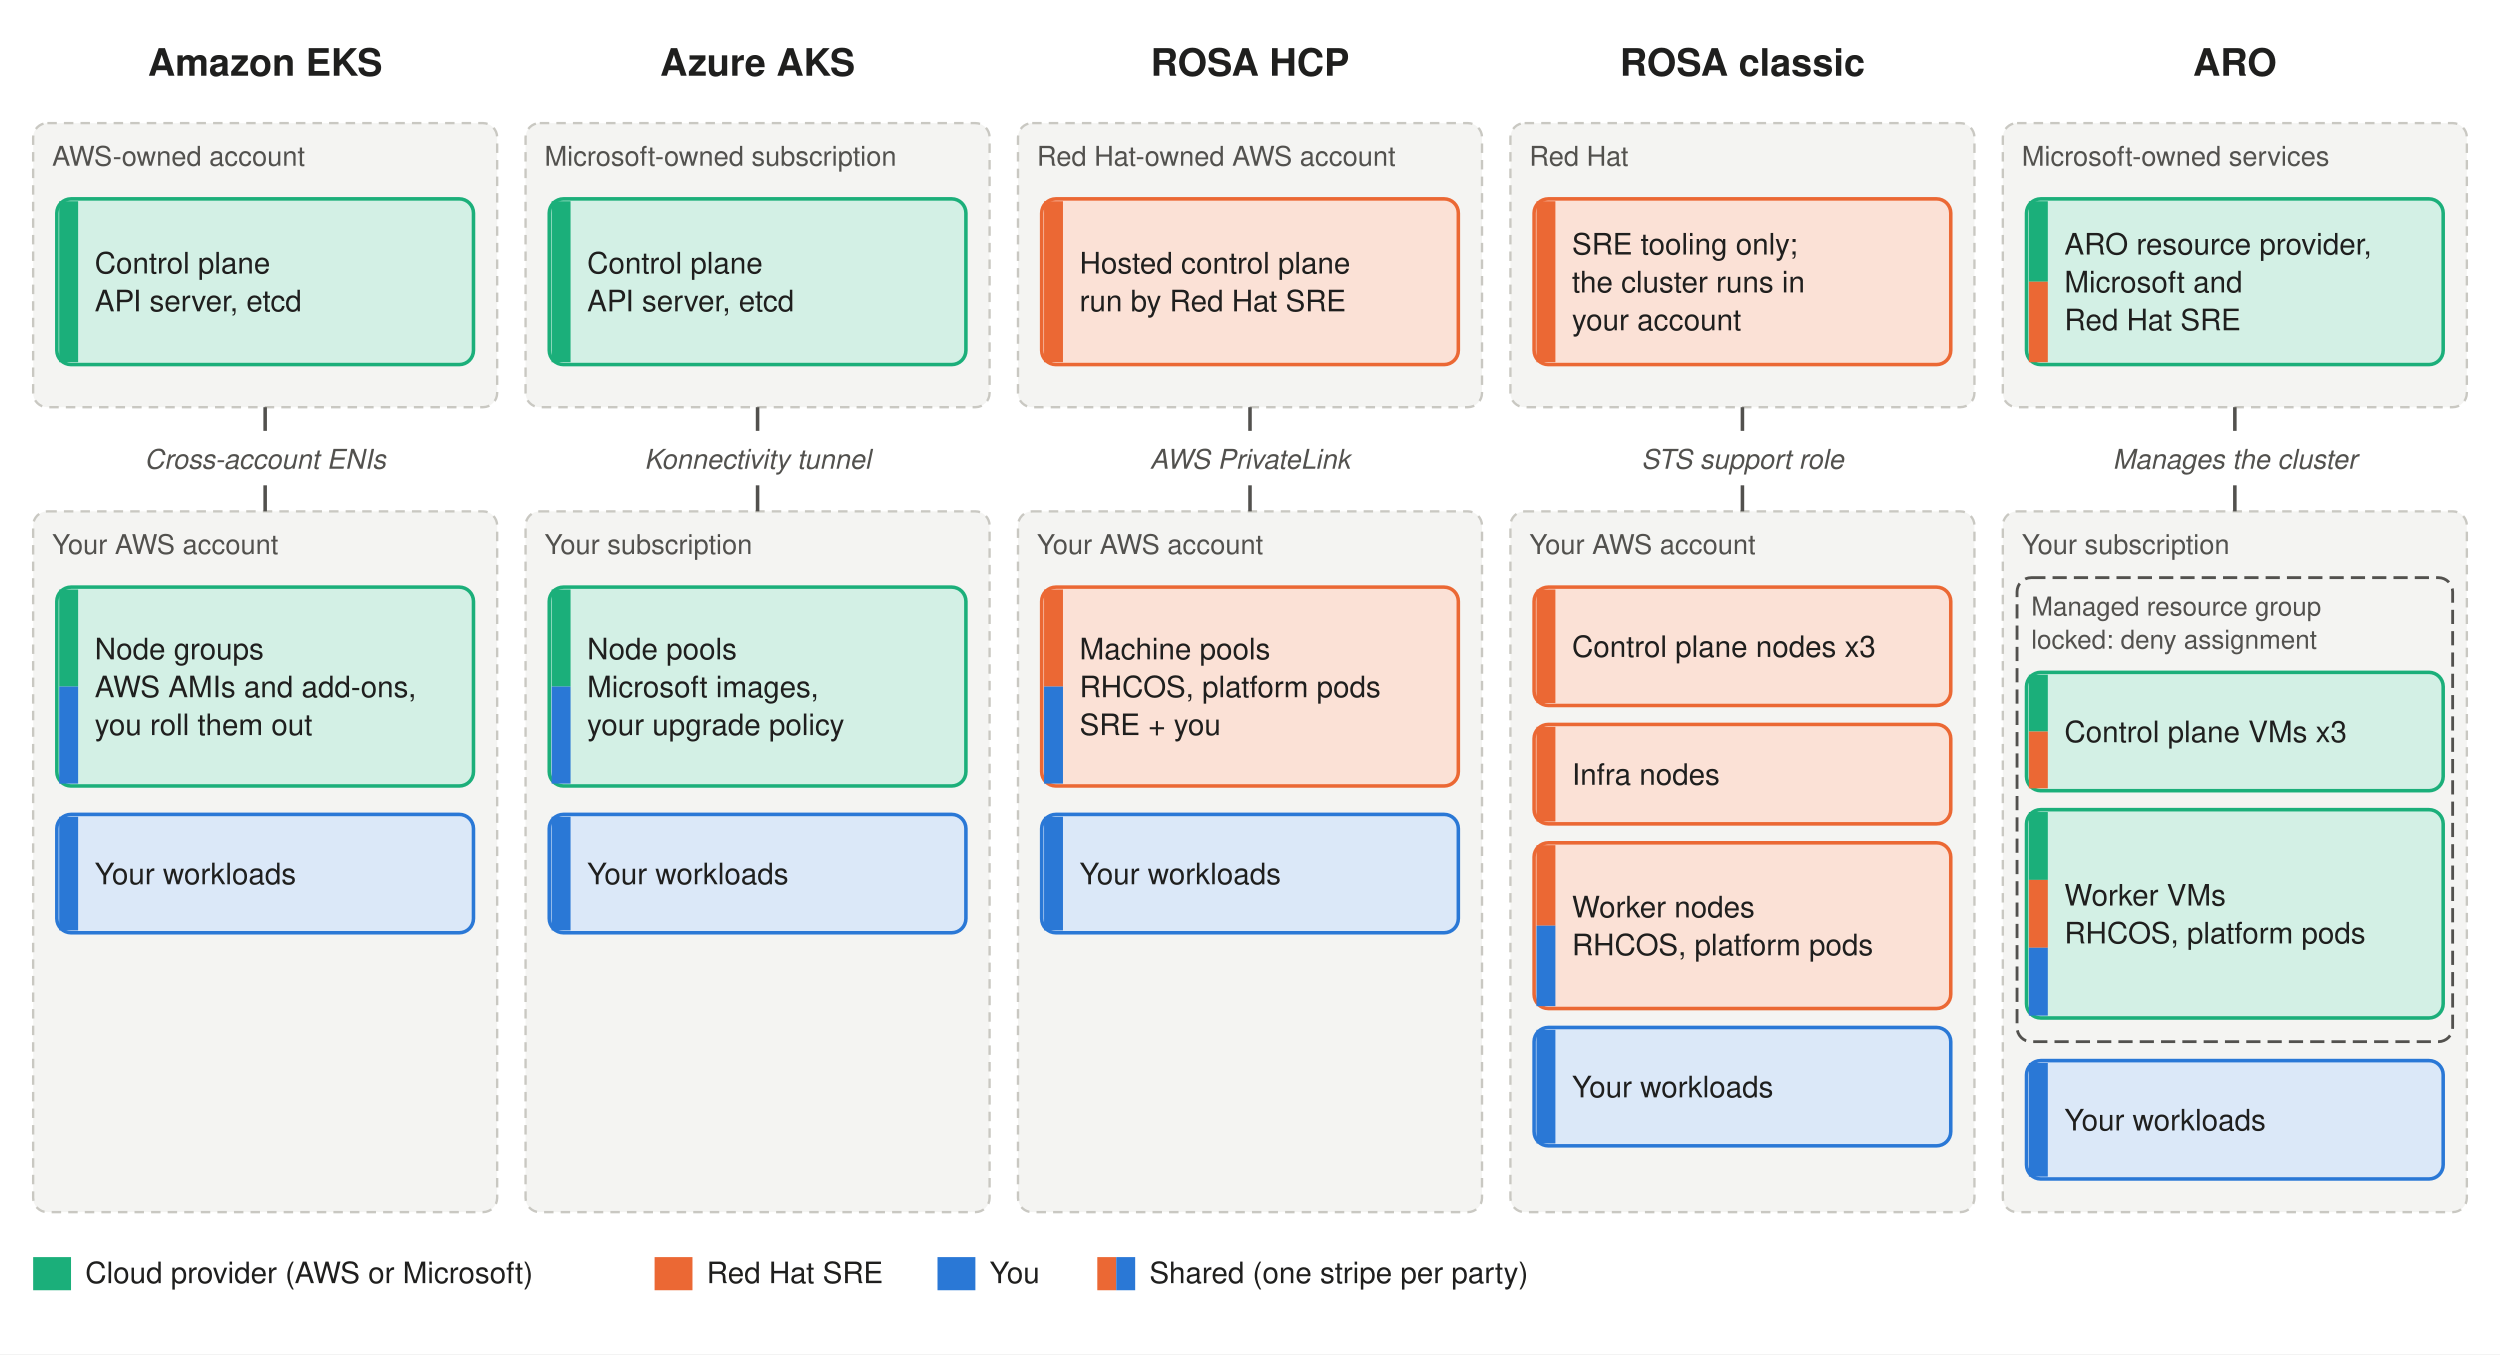
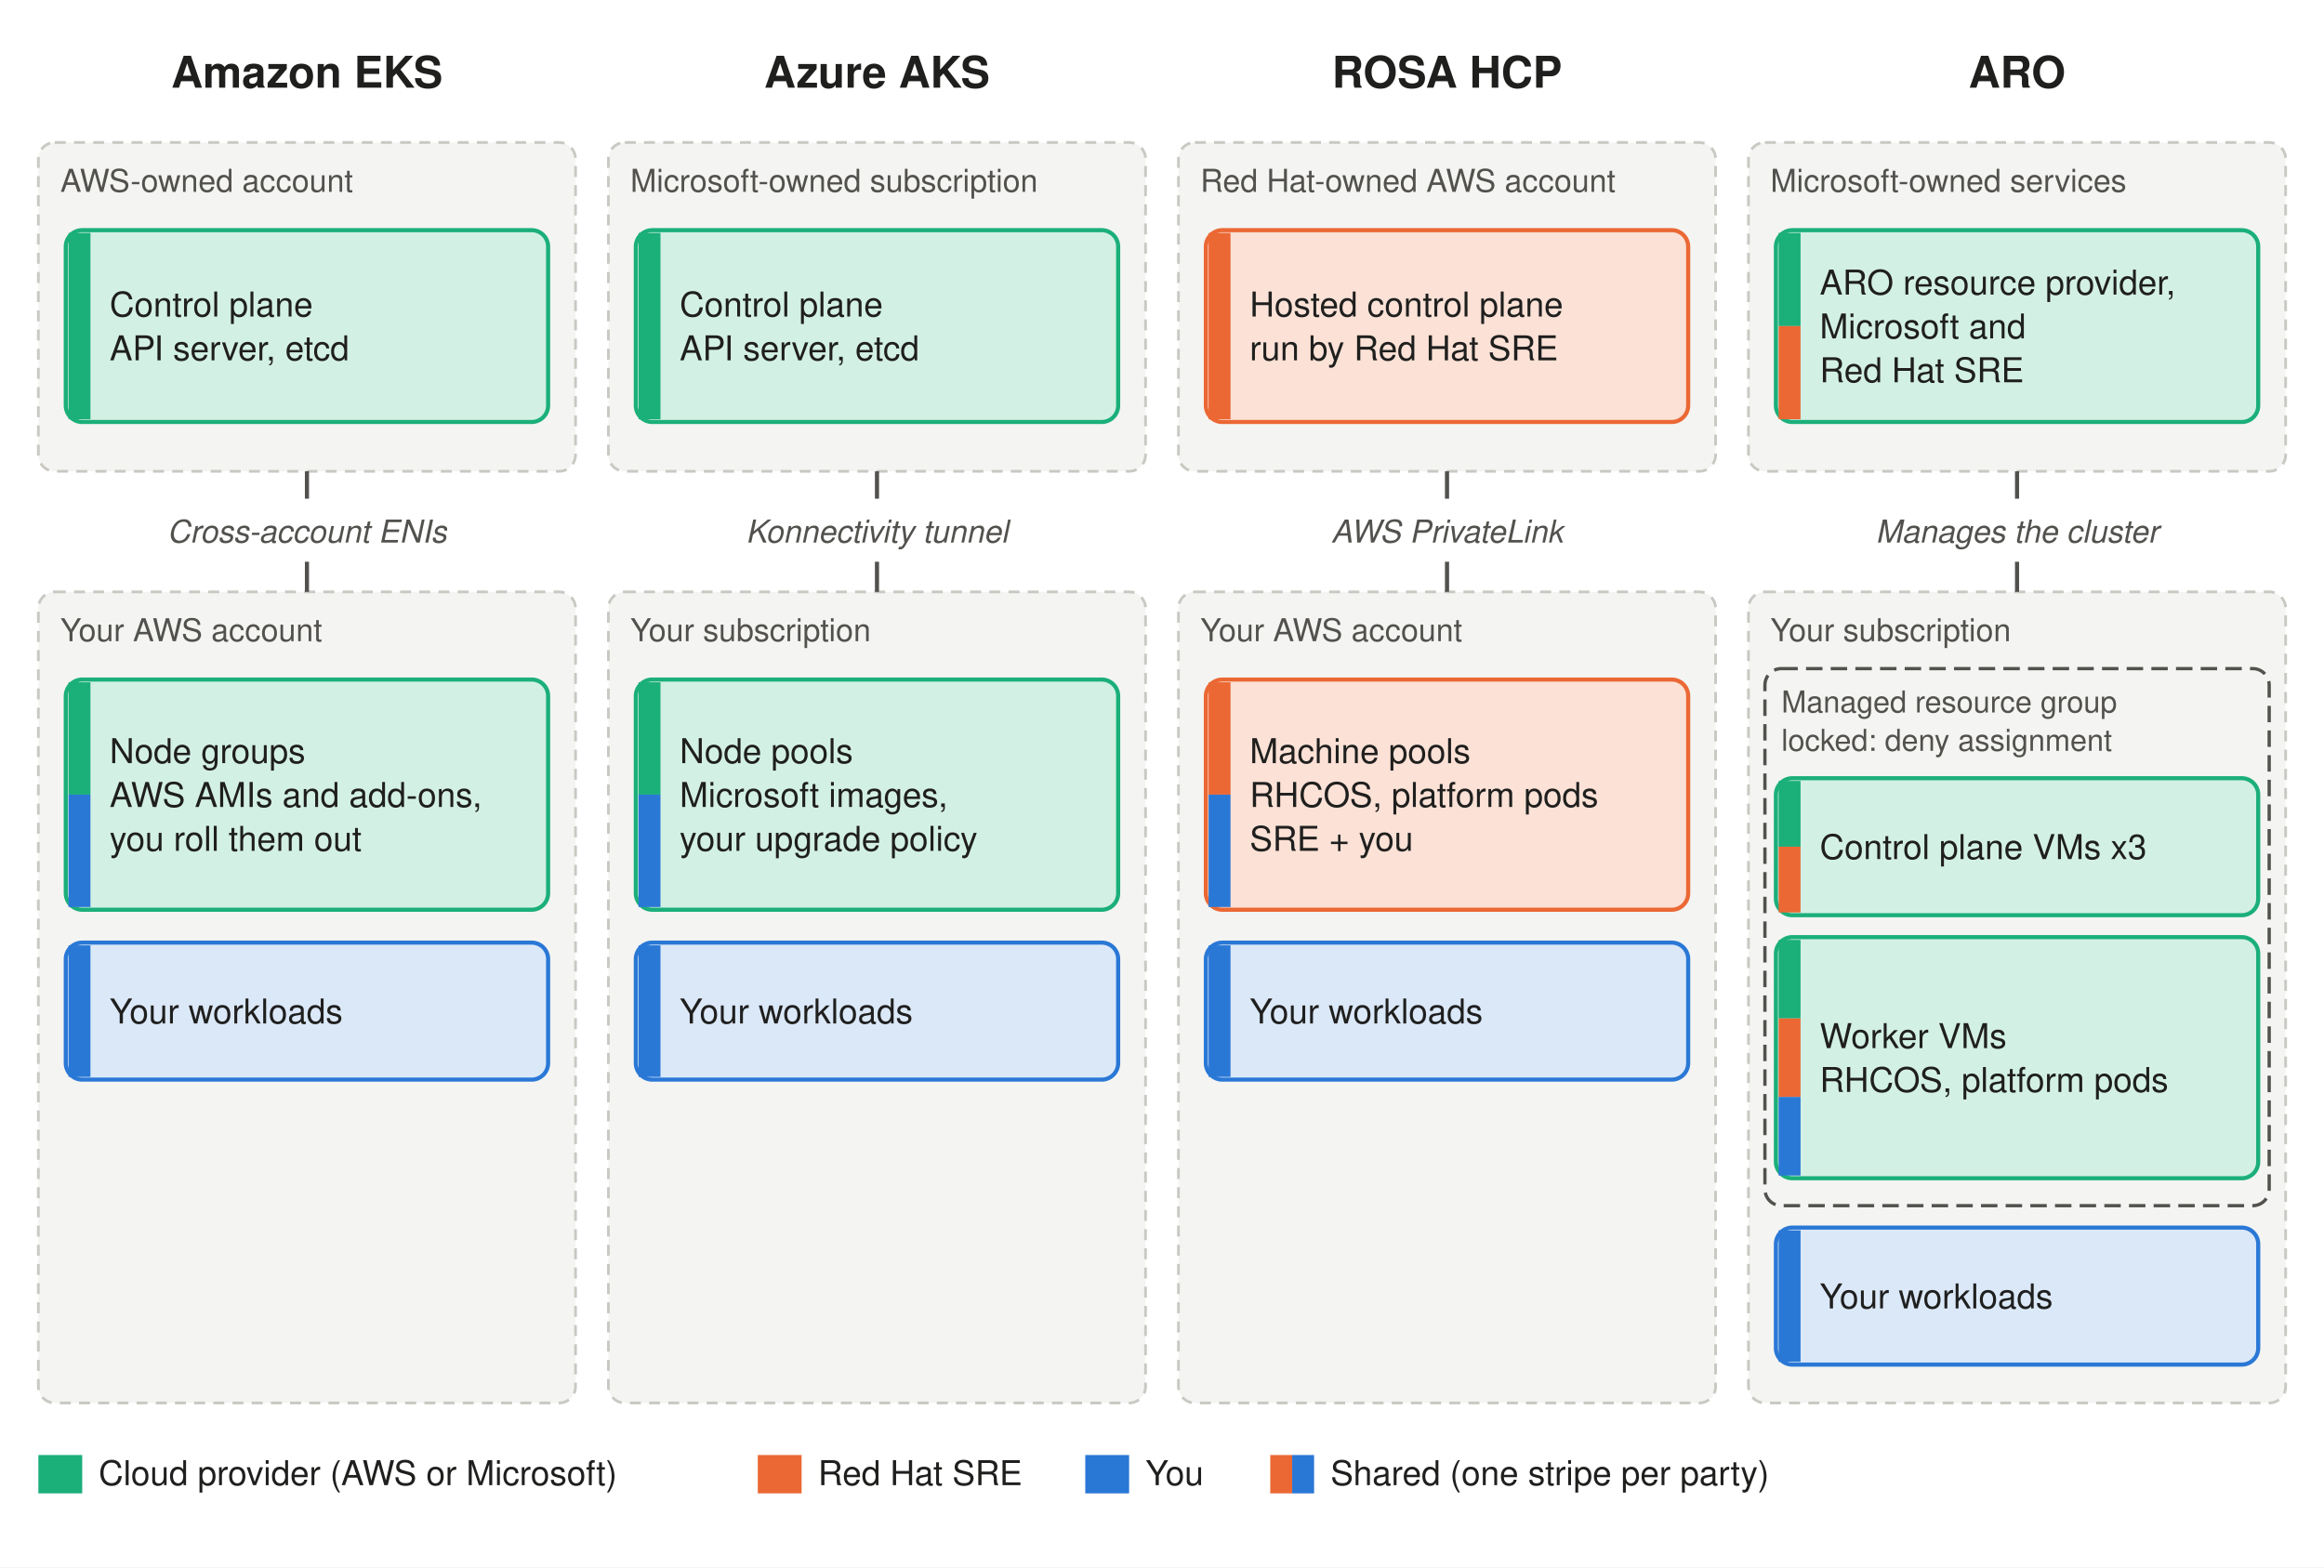
- <svg xmlns="http://www.w3.org/2000/svg" width="1056" height="572" viewBox="0 0 1056 572" role="img" aria-labelledby="t d">
-   <rect x="0" y="0" width="1056" height="572" fill="#ffffff" />
+ <svg xmlns="http://www.w3.org/2000/svg" width="848" height="572" viewBox="0 0 848 572" role="img" aria-labelledby="t d">
+   <rect x="0" y="0" width="848" height="572" fill="#ffffff" />
  <text x="112.0" y="32" font-family="Red Hat Text, Helvetica, Arial, sans-serif" font-size="16" font-weight="bold" fill="#1f1f1e" text-anchor="middle">Amazon EKS</text>
  <rect x="14" y="52" width="196" height="120" rx="6" ry="6" fill="#f4f4f2" stroke="#c9c8c2" stroke-width="1" stroke-dasharray="4 3" />
  <text x="22" y="70" font-family="Red Hat Text, Helvetica, Arial, sans-serif" font-size="11.5" font-weight="normal" fill="#52514e" text-anchor="start">AWS-owned account</text>
  <rect x="14" y="216" width="196" height="296" rx="6" ry="6" fill="#f4f4f2" stroke="#c9c8c2" stroke-width="1" stroke-dasharray="4 3" />
  <text x="22" y="234" font-family="Red Hat Text, Helvetica, Arial, sans-serif" font-size="11.5" font-weight="normal" fill="#52514e" text-anchor="start">Your AWS account</text>
  <line x1="112.0" y1="172" x2="112.0" y2="182" stroke="#52514e" stroke-width="1.5" />
  <text x="112.0" y="198" font-family="Red Hat Text, Helvetica, Arial, sans-serif" font-size="11.5" font-weight="normal" fill="#52514e" text-anchor="middle" font-style="italic">Cross-account ENIs</text>
  <line x1="112.0" y1="205" x2="112.0" y2="216" stroke="#52514e" stroke-width="1.5" />
  <text x="320.0" y="32" font-family="Red Hat Text, Helvetica, Arial, sans-serif" font-size="16" font-weight="bold" fill="#1f1f1e" text-anchor="middle">Azure AKS</text>
  <rect x="222" y="52" width="196" height="120" rx="6" ry="6" fill="#f4f4f2" stroke="#c9c8c2" stroke-width="1" stroke-dasharray="4 3" />
  <text x="230" y="70" font-family="Red Hat Text, Helvetica, Arial, sans-serif" font-size="11.5" font-weight="normal" fill="#52514e" text-anchor="start">Microsoft-owned subscription</text>
  <rect x="222" y="216" width="196" height="296" rx="6" ry="6" fill="#f4f4f2" stroke="#c9c8c2" stroke-width="1" stroke-dasharray="4 3" />
  <text x="230" y="234" font-family="Red Hat Text, Helvetica, Arial, sans-serif" font-size="11.5" font-weight="normal" fill="#52514e" text-anchor="start">Your subscription</text>
  <line x1="320.0" y1="172" x2="320.0" y2="182" stroke="#52514e" stroke-width="1.5" />
  <text x="320.0" y="198" font-family="Red Hat Text, Helvetica, Arial, sans-serif" font-size="11.5" font-weight="normal" fill="#52514e" text-anchor="middle" font-style="italic">Konnectivity tunnel</text>
  <line x1="320.0" y1="205" x2="320.0" y2="216" stroke="#52514e" stroke-width="1.5" />
  <text x="528.0" y="32" font-family="Red Hat Text, Helvetica, Arial, sans-serif" font-size="16" font-weight="bold" fill="#1f1f1e" text-anchor="middle">ROSA HCP</text>
  <rect x="430" y="52" width="196" height="120" rx="6" ry="6" fill="#f4f4f2" stroke="#c9c8c2" stroke-width="1" stroke-dasharray="4 3" />
  <text x="438" y="70" font-family="Red Hat Text, Helvetica, Arial, sans-serif" font-size="11.5" font-weight="normal" fill="#52514e" text-anchor="start">Red Hat-owned AWS account</text>
  <rect x="430" y="216" width="196" height="296" rx="6" ry="6" fill="#f4f4f2" stroke="#c9c8c2" stroke-width="1" stroke-dasharray="4 3" />
  <text x="438" y="234" font-family="Red Hat Text, Helvetica, Arial, sans-serif" font-size="11.5" font-weight="normal" fill="#52514e" text-anchor="start">Your AWS account</text>
  <line x1="528.0" y1="172" x2="528.0" y2="182" stroke="#52514e" stroke-width="1.5" />
  <text x="528.0" y="198" font-family="Red Hat Text, Helvetica, Arial, sans-serif" font-size="11.5" font-weight="normal" fill="#52514e" text-anchor="middle" font-style="italic">AWS PrivateLink</text>
  <line x1="528.0" y1="205" x2="528.0" y2="216" stroke="#52514e" stroke-width="1.5" />
-   <text x="736.0" y="32" font-family="Red Hat Text, Helvetica, Arial, sans-serif" font-size="16" font-weight="bold" fill="#1f1f1e" text-anchor="middle">ROSA classic</text>
+   <text x="736" y="32" font-family="Red Hat Text, Helvetica, Arial, sans-serif" font-size="16" font-weight="bold" fill="#1f1f1e" text-anchor="middle">ARO</text>
  <rect x="638" y="52" width="196" height="120" rx="6" ry="6" fill="#f4f4f2" stroke="#c9c8c2" stroke-width="1" stroke-dasharray="4 3" />
-   <text x="646" y="70" font-family="Red Hat Text, Helvetica, Arial, sans-serif" font-size="11.5" font-weight="normal" fill="#52514e" text-anchor="start">Red Hat</text>
+   <text x="646" y="70" font-family="Red Hat Text, Helvetica, Arial, sans-serif" font-size="11.5" font-weight="normal" fill="#52514e" text-anchor="start">Microsoft-owned services</text>
  <rect x="638" y="216" width="196" height="296" rx="6" ry="6" fill="#f4f4f2" stroke="#c9c8c2" stroke-width="1" stroke-dasharray="4 3" />
-   <text x="646" y="234" font-family="Red Hat Text, Helvetica, Arial, sans-serif" font-size="11.5" font-weight="normal" fill="#52514e" text-anchor="start">Your AWS account</text>
-   <line x1="736.0" y1="172" x2="736.0" y2="182" stroke="#52514e" stroke-width="1.5" />
-   <text x="736.0" y="198" font-family="Red Hat Text, Helvetica, Arial, sans-serif" font-size="11.5" font-weight="normal" fill="#52514e" text-anchor="middle" font-style="italic">STS support role</text>
-   <line x1="736.0" y1="205" x2="736.0" y2="216" stroke="#52514e" stroke-width="1.5" />
-   <text x="944.0" y="32" font-family="Red Hat Text, Helvetica, Arial, sans-serif" font-size="16" font-weight="bold" fill="#1f1f1e" text-anchor="middle">ARO</text>
-   <rect x="846" y="52" width="196" height="120" rx="6" ry="6" fill="#f4f4f2" stroke="#c9c8c2" stroke-width="1" stroke-dasharray="4 3" />
-   <text x="854" y="70" font-family="Red Hat Text, Helvetica, Arial, sans-serif" font-size="11.5" font-weight="normal" fill="#52514e" text-anchor="start">Microsoft-owned services</text>
-   <rect x="846" y="216" width="196" height="296" rx="6" ry="6" fill="#f4f4f2" stroke="#c9c8c2" stroke-width="1" stroke-dasharray="4 3" />
-   <text x="854" y="234" font-family="Red Hat Text, Helvetica, Arial, sans-serif" font-size="11.5" font-weight="normal" fill="#52514e" text-anchor="start">Your subscription</text>
-   <line x1="944.0" y1="172" x2="944.0" y2="182" stroke="#52514e" stroke-width="1.5" />
-   <text x="944.0" y="198" font-family="Red Hat Text, Helvetica, Arial, sans-serif" font-size="11.5" font-weight="normal" fill="#52514e" text-anchor="middle" font-style="italic">Manages the cluster</text>
-   <line x1="944.0" y1="205" x2="944.0" y2="216" stroke="#52514e" stroke-width="1.5" />
+   <text x="646" y="234" font-family="Red Hat Text, Helvetica, Arial, sans-serif" font-size="11.5" font-weight="normal" fill="#52514e" text-anchor="start">Your subscription</text>
+   <line x1="736" y1="172" x2="736" y2="182" stroke="#52514e" stroke-width="1.5" />
+   <text x="736" y="198" font-family="Red Hat Text, Helvetica, Arial, sans-serif" font-size="11.5" font-weight="normal" fill="#52514e" text-anchor="middle" font-style="italic">Manages the cluster</text>
+   <line x1="736" y1="205" x2="736" y2="216" stroke="#52514e" stroke-width="1.5" />
  <rect x="24" y="84" width="176" height="70" rx="6" ry="6" fill="#d3f0e5" stroke="#1baf7a" stroke-width="1.5" />
  <rect x="25" y="85.0" width="8" height="68.0" rx="0" ry="0" fill="#1baf7a" stroke="none" stroke-width="1" />
  <text x="40" y="115.5" font-family="Red Hat Text, Helvetica, Arial, sans-serif" font-size="12.5" font-weight="normal" fill="#1f1f1e" text-anchor="start">Control plane</text>
  <text x="40" y="131.5" font-family="Red Hat Text, Helvetica, Arial, sans-serif" font-size="12.5" font-weight="normal" fill="#1f1f1e" text-anchor="start">API server, etcd</text>
  <rect x="24" y="248" width="176" height="84" rx="6" ry="6" fill="#d3f0e5" stroke="#1baf7a" stroke-width="1.5" />
  <rect x="25" y="249.0" width="8" height="41.0" rx="0" ry="0" fill="#1baf7a" stroke="none" stroke-width="1" />
  <rect x="25" y="290.0" width="8" height="41.0" rx="0" ry="0" fill="#2a78d6" stroke="none" stroke-width="1" />
  <text x="40" y="278.5" font-family="Red Hat Text, Helvetica, Arial, sans-serif" font-size="12.5" font-weight="normal" fill="#1f1f1e" text-anchor="start">Node groups</text>
  <text x="40" y="294.5" font-family="Red Hat Text, Helvetica, Arial, sans-serif" font-size="12.5" font-weight="normal" fill="#1f1f1e" text-anchor="start">AWS AMIs and add-ons,</text>
  <text x="40" y="310.5" font-family="Red Hat Text, Helvetica, Arial, sans-serif" font-size="12.5" font-weight="normal" fill="#1f1f1e" text-anchor="start">you roll them out</text>
  <rect x="24" y="344" width="176" height="50" rx="6" ry="6" fill="#dbe8f8" stroke="#2a78d6" stroke-width="1.5" />
  <rect x="25" y="345.0" width="8" height="48.0" rx="0" ry="0" fill="#2a78d6" stroke="none" stroke-width="1" />
  <text x="40" y="373.5" font-family="Red Hat Text, Helvetica, Arial, sans-serif" font-size="12.5" font-weight="normal" fill="#1f1f1e" text-anchor="start">Your workloads</text>
  <rect x="232" y="84" width="176" height="70" rx="6" ry="6" fill="#d3f0e5" stroke="#1baf7a" stroke-width="1.5" />
  <rect x="233" y="85.0" width="8" height="68.0" rx="0" ry="0" fill="#1baf7a" stroke="none" stroke-width="1" />
  <text x="248" y="115.5" font-family="Red Hat Text, Helvetica, Arial, sans-serif" font-size="12.5" font-weight="normal" fill="#1f1f1e" text-anchor="start">Control plane</text>
  <text x="248" y="131.5" font-family="Red Hat Text, Helvetica, Arial, sans-serif" font-size="12.5" font-weight="normal" fill="#1f1f1e" text-anchor="start">API server, etcd</text>
  <rect x="232" y="248" width="176" height="84" rx="6" ry="6" fill="#d3f0e5" stroke="#1baf7a" stroke-width="1.5" />
  <rect x="233" y="249.0" width="8" height="41.0" rx="0" ry="0" fill="#1baf7a" stroke="none" stroke-width="1" />
  <rect x="233" y="290.0" width="8" height="41.0" rx="0" ry="0" fill="#2a78d6" stroke="none" stroke-width="1" />
  <text x="248" y="278.5" font-family="Red Hat Text, Helvetica, Arial, sans-serif" font-size="12.5" font-weight="normal" fill="#1f1f1e" text-anchor="start">Node pools</text>
  <text x="248" y="294.5" font-family="Red Hat Text, Helvetica, Arial, sans-serif" font-size="12.5" font-weight="normal" fill="#1f1f1e" text-anchor="start">Microsoft images,</text>
  <text x="248" y="310.5" font-family="Red Hat Text, Helvetica, Arial, sans-serif" font-size="12.5" font-weight="normal" fill="#1f1f1e" text-anchor="start">your upgrade policy</text>
  <rect x="232" y="344" width="176" height="50" rx="6" ry="6" fill="#dbe8f8" stroke="#2a78d6" stroke-width="1.5" />
  <rect x="233" y="345.0" width="8" height="48.0" rx="0" ry="0" fill="#2a78d6" stroke="none" stroke-width="1" />
  <text x="248" y="373.5" font-family="Red Hat Text, Helvetica, Arial, sans-serif" font-size="12.5" font-weight="normal" fill="#1f1f1e" text-anchor="start">Your workloads</text>
  <rect x="440" y="84" width="176" height="70" rx="6" ry="6" fill="#fbe1d6" stroke="#eb6834" stroke-width="1.5" />
  <rect x="441" y="85.0" width="8" height="68.0" rx="0" ry="0" fill="#eb6834" stroke="none" stroke-width="1" />
  <text x="456" y="115.5" font-family="Red Hat Text, Helvetica, Arial, sans-serif" font-size="12.5" font-weight="normal" fill="#1f1f1e" text-anchor="start">Hosted control plane</text>
  <text x="456" y="131.5" font-family="Red Hat Text, Helvetica, Arial, sans-serif" font-size="12.5" font-weight="normal" fill="#1f1f1e" text-anchor="start">run by Red Hat SRE</text>
  <rect x="440" y="248" width="176" height="84" rx="6" ry="6" fill="#fbe1d6" stroke="#eb6834" stroke-width="1.5" />
  <rect x="441" y="249.0" width="8" height="41.0" rx="0" ry="0" fill="#eb6834" stroke="none" stroke-width="1" />
  <rect x="441" y="290.0" width="8" height="41.0" rx="0" ry="0" fill="#2a78d6" stroke="none" stroke-width="1" />
  <text x="456" y="278.5" font-family="Red Hat Text, Helvetica, Arial, sans-serif" font-size="12.5" font-weight="normal" fill="#1f1f1e" text-anchor="start">Machine pools</text>
  <text x="456" y="294.5" font-family="Red Hat Text, Helvetica, Arial, sans-serif" font-size="12.5" font-weight="normal" fill="#1f1f1e" text-anchor="start">RHCOS, platform pods</text>
  <text x="456" y="310.5" font-family="Red Hat Text, Helvetica, Arial, sans-serif" font-size="12.5" font-weight="normal" fill="#1f1f1e" text-anchor="start">SRE + you</text>
  <rect x="440" y="344" width="176" height="50" rx="6" ry="6" fill="#dbe8f8" stroke="#2a78d6" stroke-width="1.5" />
  <rect x="441" y="345.0" width="8" height="48.0" rx="0" ry="0" fill="#2a78d6" stroke="none" stroke-width="1" />
  <text x="456" y="373.5" font-family="Red Hat Text, Helvetica, Arial, sans-serif" font-size="12.5" font-weight="normal" fill="#1f1f1e" text-anchor="start">Your workloads</text>
-   <rect x="648" y="84" width="176" height="70" rx="6" ry="6" fill="#fbe1d6" stroke="#eb6834" stroke-width="1.5" />
-   <rect x="649" y="85.0" width="8" height="68.0" rx="0" ry="0" fill="#eb6834" stroke="none" stroke-width="1" />
-   <text x="664" y="107.5" font-family="Red Hat Text, Helvetica, Arial, sans-serif" font-size="12.5" font-weight="normal" fill="#1f1f1e" text-anchor="start">SRE tooling only;</text>
-   <text x="664" y="123.5" font-family="Red Hat Text, Helvetica, Arial, sans-serif" font-size="12.5" font-weight="normal" fill="#1f1f1e" text-anchor="start">the cluster runs in</text>
-   <text x="664" y="139.5" font-family="Red Hat Text, Helvetica, Arial, sans-serif" font-size="12.5" font-weight="normal" fill="#1f1f1e" text-anchor="start">your account</text>
-   <rect x="648" y="248" width="176" height="50" rx="6" ry="6" fill="#fbe1d6" stroke="#eb6834" stroke-width="1.5" />
-   <rect x="649" y="249.0" width="8" height="48.0" rx="0" ry="0" fill="#eb6834" stroke="none" stroke-width="1" />
-   <text x="664" y="277.5" font-family="Red Hat Text, Helvetica, Arial, sans-serif" font-size="12.5" font-weight="normal" fill="#1f1f1e" text-anchor="start">Control plane nodes x3</text>
-   <rect x="648" y="306" width="176" height="42" rx="6" ry="6" fill="#fbe1d6" stroke="#eb6834" stroke-width="1.5" />
-   <rect x="649" y="307.0" width="8" height="40.0" rx="0" ry="0" fill="#eb6834" stroke="none" stroke-width="1" />
-   <text x="664" y="331.5" font-family="Red Hat Text, Helvetica, Arial, sans-serif" font-size="12.5" font-weight="normal" fill="#1f1f1e" text-anchor="start">Infra nodes</text>
-   <rect x="648" y="356" width="176" height="70" rx="6" ry="6" fill="#fbe1d6" stroke="#eb6834" stroke-width="1.5" />
-   <rect x="649" y="357.0" width="8" height="34.0" rx="0" ry="0" fill="#eb6834" stroke="none" stroke-width="1" />
-   <rect x="649" y="391.0" width="8" height="34.0" rx="0" ry="0" fill="#2a78d6" stroke="none" stroke-width="1" />
-   <text x="664" y="387.5" font-family="Red Hat Text, Helvetica, Arial, sans-serif" font-size="12.5" font-weight="normal" fill="#1f1f1e" text-anchor="start">Worker nodes</text>
-   <text x="664" y="403.5" font-family="Red Hat Text, Helvetica, Arial, sans-serif" font-size="12.5" font-weight="normal" fill="#1f1f1e" text-anchor="start">RHCOS, platform pods</text>
-   <rect x="648" y="434" width="176" height="50" rx="6" ry="6" fill="#dbe8f8" stroke="#2a78d6" stroke-width="1.5" />
-   <rect x="649" y="435.0" width="8" height="48.0" rx="0" ry="0" fill="#2a78d6" stroke="none" stroke-width="1" />
-   <text x="664" y="463.5" font-family="Red Hat Text, Helvetica, Arial, sans-serif" font-size="12.5" font-weight="normal" fill="#1f1f1e" text-anchor="start">Your workloads</text>
-   <rect x="856" y="84" width="176" height="70" rx="6" ry="6" fill="#d3f0e5" stroke="#1baf7a" stroke-width="1.5" />
-   <rect x="857" y="85.0" width="8" height="34.0" rx="0" ry="0" fill="#1baf7a" stroke="none" stroke-width="1" />
-   <rect x="857" y="119.0" width="8" height="34.0" rx="0" ry="0" fill="#eb6834" stroke="none" stroke-width="1" />
-   <text x="872" y="107.5" font-family="Red Hat Text, Helvetica, Arial, sans-serif" font-size="12.5" font-weight="normal" fill="#1f1f1e" text-anchor="start">ARO resource provider,</text>
-   <text x="872" y="123.5" font-family="Red Hat Text, Helvetica, Arial, sans-serif" font-size="12.5" font-weight="normal" fill="#1f1f1e" text-anchor="start">Microsoft and</text>
-   <text x="872" y="139.5" font-family="Red Hat Text, Helvetica, Arial, sans-serif" font-size="12.5" font-weight="normal" fill="#1f1f1e" text-anchor="start">Red Hat SRE</text>
-   <rect x="852" y="244" width="184" height="196" rx="6" ry="6" fill="none" stroke="#52514e" stroke-width="1.2" stroke-dasharray="6 3" />
-   <text x="858" y="260" font-family="Red Hat Text, Helvetica, Arial, sans-serif" font-size="11" font-weight="normal" fill="#52514e" text-anchor="start">Managed resource group</text>
-   <text x="858" y="274" font-family="Red Hat Text, Helvetica, Arial, sans-serif" font-size="11" font-weight="normal" fill="#52514e" text-anchor="start">locked: deny assignment</text>
-   <rect x="856" y="284" width="176" height="50" rx="6" ry="6" fill="#d3f0e5" stroke="#1baf7a" stroke-width="1.5" />
-   <rect x="857" y="285.0" width="8" height="24.0" rx="0" ry="0" fill="#1baf7a" stroke="none" stroke-width="1" />
-   <rect x="857" y="309.0" width="8" height="24.0" rx="0" ry="0" fill="#eb6834" stroke="none" stroke-width="1" />
-   <text x="872" y="313.5" font-family="Red Hat Text, Helvetica, Arial, sans-serif" font-size="12.5" font-weight="normal" fill="#1f1f1e" text-anchor="start">Control plane VMs x3</text>
-   <rect x="856" y="342" width="176" height="88" rx="6" ry="6" fill="#d3f0e5" stroke="#1baf7a" stroke-width="1.5" />
-   <rect x="857" y="343.0" width="8" height="28.667" rx="0" ry="0" fill="#1baf7a" stroke="none" stroke-width="1" />
-   <rect x="857" y="371.667" width="8" height="28.667" rx="0" ry="0" fill="#eb6834" stroke="none" stroke-width="1" />
-   <rect x="857" y="400.333" width="8" height="28.667" rx="0" ry="0" fill="#2a78d6" stroke="none" stroke-width="1" />
-   <text x="872" y="382.5" font-family="Red Hat Text, Helvetica, Arial, sans-serif" font-size="12.5" font-weight="normal" fill="#1f1f1e" text-anchor="start">Worker VMs</text>
-   <text x="872" y="398.5" font-family="Red Hat Text, Helvetica, Arial, sans-serif" font-size="12.5" font-weight="normal" fill="#1f1f1e" text-anchor="start">RHCOS, platform pods</text>
-   <rect x="856" y="448" width="176" height="50" rx="6" ry="6" fill="#dbe8f8" stroke="#2a78d6" stroke-width="1.5" />
-   <rect x="857" y="449.0" width="8" height="48.0" rx="0" ry="0" fill="#2a78d6" stroke="none" stroke-width="1" />
-   <text x="872" y="477.5" font-family="Red Hat Text, Helvetica, Arial, sans-serif" font-size="12.5" font-weight="normal" fill="#1f1f1e" text-anchor="start">Your workloads</text>
+   <rect x="648" y="84" width="176" height="70" rx="6" ry="6" fill="#d3f0e5" stroke="#1baf7a" stroke-width="1.5" />
+   <rect x="649" y="85.0" width="8" height="34.0" rx="0" ry="0" fill="#1baf7a" stroke="none" stroke-width="1" />
+   <rect x="649" y="119.0" width="8" height="34.0" rx="0" ry="0" fill="#eb6834" stroke="none" stroke-width="1" />
+   <text x="664" y="107.5" font-family="Red Hat Text, Helvetica, Arial, sans-serif" font-size="12.5" font-weight="normal" fill="#1f1f1e" text-anchor="start">ARO resource provider,</text>
+   <text x="664" y="123.5" font-family="Red Hat Text, Helvetica, Arial, sans-serif" font-size="12.5" font-weight="normal" fill="#1f1f1e" text-anchor="start">Microsoft and</text>
+   <text x="664" y="139.5" font-family="Red Hat Text, Helvetica, Arial, sans-serif" font-size="12.5" font-weight="normal" fill="#1f1f1e" text-anchor="start">Red Hat SRE</text>
+   <rect x="644" y="244" width="184" height="196" rx="6" ry="6" fill="none" stroke="#52514e" stroke-width="1.2" stroke-dasharray="6 3" />
+   <text x="650" y="260" font-family="Red Hat Text, Helvetica, Arial, sans-serif" font-size="11" font-weight="normal" fill="#52514e" text-anchor="start">Managed resource group</text>
+   <text x="650" y="274" font-family="Red Hat Text, Helvetica, Arial, sans-serif" font-size="11" font-weight="normal" fill="#52514e" text-anchor="start">locked: deny assignment</text>
+   <rect x="648" y="284" width="176" height="50" rx="6" ry="6" fill="#d3f0e5" stroke="#1baf7a" stroke-width="1.5" />
+   <rect x="649" y="285.0" width="8" height="24.0" rx="0" ry="0" fill="#1baf7a" stroke="none" stroke-width="1" />
+   <rect x="649" y="309.0" width="8" height="24.0" rx="0" ry="0" fill="#eb6834" stroke="none" stroke-width="1" />
+   <text x="664" y="313.5" font-family="Red Hat Text, Helvetica, Arial, sans-serif" font-size="12.5" font-weight="normal" fill="#1f1f1e" text-anchor="start">Control plane VMs x3</text>
+   <rect x="648" y="342" width="176" height="88" rx="6" ry="6" fill="#d3f0e5" stroke="#1baf7a" stroke-width="1.5" />
+   <rect x="649" y="343.0" width="8" height="28.667" rx="0" ry="0" fill="#1baf7a" stroke="none" stroke-width="1" />
+   <rect x="649" y="371.667" width="8" height="28.667" rx="0" ry="0" fill="#eb6834" stroke="none" stroke-width="1" />
+   <rect x="649" y="400.333" width="8" height="28.667" rx="0" ry="0" fill="#2a78d6" stroke="none" stroke-width="1" />
+   <text x="664" y="382.5" font-family="Red Hat Text, Helvetica, Arial, sans-serif" font-size="12.5" font-weight="normal" fill="#1f1f1e" text-anchor="start">Worker VMs</text>
+   <text x="664" y="398.5" font-family="Red Hat Text, Helvetica, Arial, sans-serif" font-size="12.5" font-weight="normal" fill="#1f1f1e" text-anchor="start">RHCOS, platform pods</text>
+   <rect x="648" y="448" width="176" height="50" rx="6" ry="6" fill="#dbe8f8" stroke="#2a78d6" stroke-width="1.5" />
+   <rect x="649" y="449.0" width="8" height="48.0" rx="0" ry="0" fill="#2a78d6" stroke="none" stroke-width="1" />
+   <text x="664" y="477.5" font-family="Red Hat Text, Helvetica, Arial, sans-serif" font-size="12.5" font-weight="normal" fill="#1f1f1e" text-anchor="start">Your workloads</text>
  <rect x="14.0" y="531" width="16.0" height="14" rx="0" ry="0" fill="#1baf7a" stroke="none" stroke-width="1" />
  <text x="36" y="542" font-family="Red Hat Text, Helvetica, Arial, sans-serif" font-size="12.5" font-weight="normal" fill="#1f1f1e" text-anchor="start">Cloud provider (AWS or Microsoft)</text>
  <rect x="276.5" y="531" width="16.0" height="14" rx="0" ry="0" fill="#eb6834" stroke="none" stroke-width="1" />
  <text x="298.5" y="542" font-family="Red Hat Text, Helvetica, Arial, sans-serif" font-size="12.5" font-weight="normal" fill="#1f1f1e" text-anchor="start">Red Hat SRE</text>
  <rect x="396.0" y="531" width="16.0" height="14" rx="0" ry="0" fill="#2a78d6" stroke="none" stroke-width="1" />
  <text x="418.0" y="542" font-family="Red Hat Text, Helvetica, Arial, sans-serif" font-size="12.5" font-weight="normal" fill="#1f1f1e" text-anchor="start">You</text>
  <rect x="463.5" y="531" width="8.0" height="14" rx="0" ry="0" fill="#eb6834" stroke="none" stroke-width="1" />
  <rect x="471.5" y="531" width="8.0" height="14" rx="0" ry="0" fill="#2a78d6" stroke="none" stroke-width="1" />
  <text x="485.5" y="542" font-family="Red Hat Text, Helvetica, Arial, sans-serif" font-size="12.5" font-weight="normal" fill="#1f1f1e" text-anchor="start">Shared (one stripe per party)</text>
</svg>
